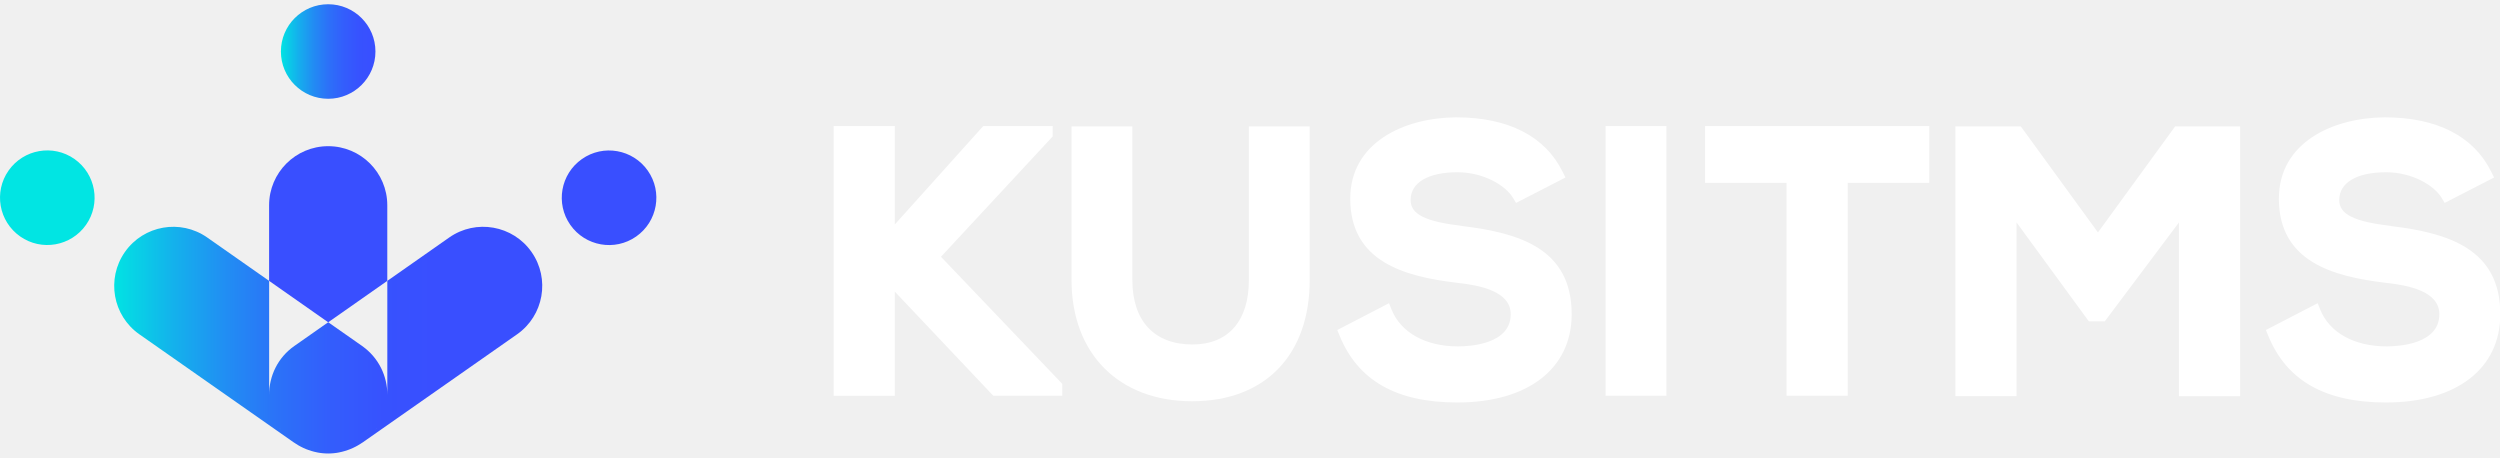
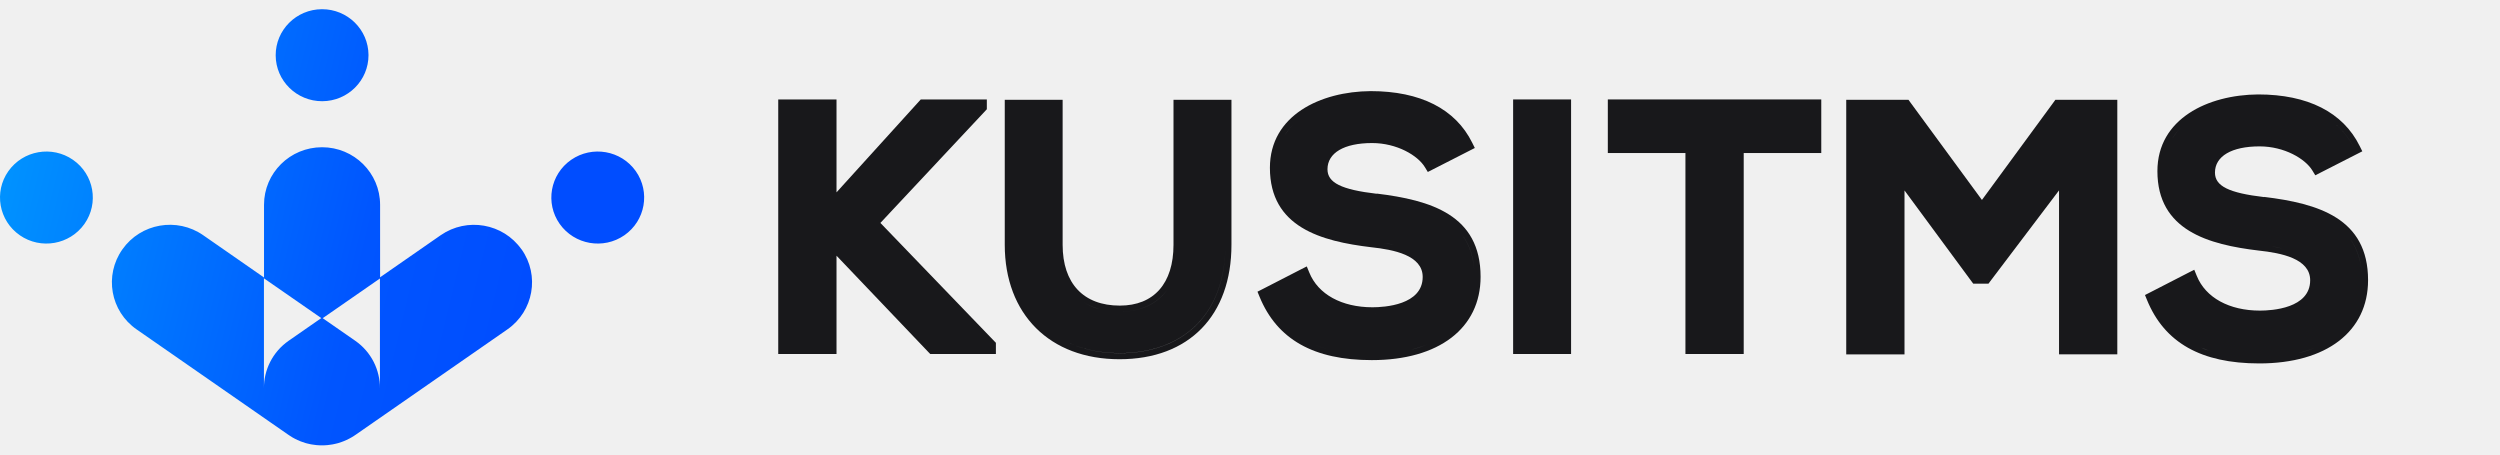
- <svg xmlns="http://www.w3.org/2000/svg" width="142" height="26" viewBox="0 0 142 26" fill="none">
-   <g clip-path="url(#clip0_1_8613)">
-     <path d="M21.998 15.953V11.659C21.998 9.803 20.494 8.303 18.642 8.303C16.789 8.303 15.285 9.807 15.285 11.659V15.953L18.642 18.306L21.998 15.953Z" fill="#394FFF" />
-     <path d="M4.228 9.03C3.014 8.178 1.339 8.474 0.487 9.688C-0.365 10.903 -0.069 12.578 1.145 13.43C2.359 14.282 4.034 13.986 4.886 12.772C5.739 11.557 5.442 9.883 4.228 9.03Z" fill="#01E5E3" />
-     <path d="M18.64 5.611C20.123 5.611 21.325 4.409 21.325 2.926C21.325 1.443 20.123 0.241 18.64 0.241C17.157 0.241 15.955 1.443 15.955 2.926C15.955 4.409 17.157 5.611 18.64 5.611Z" fill="url(#paint0_linear_1_8613)" />
-     <path d="M36.794 9.692C35.942 8.478 34.267 8.181 33.053 9.034C31.839 9.886 31.543 11.561 32.395 12.775C33.247 13.989 34.922 14.285 36.136 13.433C37.351 12.581 37.647 10.906 36.794 9.692Z" fill="#394FFF" />
-     <path d="M30.193 14.315C29.13 12.795 27.034 12.426 25.517 13.489L22 15.954V22.403C22 22.403 22 22.423 22 22.433C22.006 21.366 21.509 20.314 20.568 19.652L18.643 18.303L16.718 19.652C15.777 20.31 15.28 21.363 15.287 22.433C15.287 22.423 15.287 22.413 15.287 22.403V15.954L11.769 13.489C10.249 12.426 8.156 12.795 7.093 14.315C6.031 15.835 6.399 17.928 7.919 18.991L16.721 25.154C16.721 25.154 16.735 25.164 16.741 25.167C16.721 25.154 16.705 25.137 16.685 25.124C16.718 25.147 16.748 25.17 16.781 25.19C16.833 25.226 16.886 25.259 16.939 25.289C16.942 25.289 16.945 25.292 16.948 25.295C16.991 25.318 17.031 25.345 17.074 25.364C17.123 25.391 17.176 25.417 17.225 25.44C17.278 25.463 17.33 25.486 17.383 25.509C17.426 25.526 17.472 25.542 17.518 25.559C17.577 25.578 17.64 25.601 17.699 25.618C17.732 25.628 17.765 25.634 17.794 25.644C17.804 25.644 17.817 25.651 17.827 25.654C17.89 25.671 17.952 25.684 18.015 25.697C18.038 25.7 18.064 25.703 18.087 25.71C18.113 25.713 18.136 25.716 18.163 25.723C18.219 25.73 18.275 25.74 18.327 25.743C18.354 25.743 18.38 25.746 18.406 25.749C18.442 25.749 18.482 25.753 18.518 25.756C18.558 25.756 18.597 25.759 18.64 25.759C18.679 25.759 18.719 25.759 18.762 25.756C18.801 25.756 18.837 25.756 18.873 25.749C18.9 25.749 18.926 25.749 18.953 25.743C19.008 25.736 19.064 25.73 19.117 25.723C19.143 25.72 19.166 25.716 19.193 25.71C19.216 25.707 19.242 25.703 19.265 25.697C19.328 25.684 19.39 25.671 19.453 25.654C19.462 25.654 19.476 25.647 19.486 25.644C19.518 25.634 19.551 25.628 19.581 25.618C19.643 25.601 19.703 25.578 19.762 25.559C19.808 25.542 19.851 25.526 19.897 25.509C19.95 25.486 20.002 25.463 20.055 25.44C20.108 25.417 20.157 25.391 20.209 25.364C20.252 25.341 20.295 25.318 20.334 25.295C20.338 25.295 20.341 25.292 20.344 25.289C20.397 25.256 20.453 25.223 20.506 25.19C20.538 25.167 20.568 25.147 20.601 25.124C20.581 25.137 20.565 25.154 20.545 25.167C20.552 25.164 20.558 25.16 20.565 25.154L29.367 18.991C30.887 17.928 31.256 15.832 30.193 14.315ZM15.889 24.331C15.889 24.331 15.882 24.321 15.879 24.315C15.899 24.344 15.922 24.371 15.942 24.397C15.925 24.374 15.905 24.354 15.889 24.331ZM21.391 24.331C21.374 24.354 21.355 24.374 21.338 24.397C21.358 24.367 21.381 24.341 21.401 24.315C21.397 24.321 21.394 24.325 21.391 24.331Z" fill="url(#paint1_linear_1_8613)" />
-     <path d="M53.446 14.587L59.698 7.852L59.793 7.746V7.161H55.851L55.742 7.279L50.826 12.748V7.161H47.352V22.481H50.826V16.565L56.312 22.366L56.42 22.478H60.336V21.804L60.237 21.698L53.446 14.584V14.587Z" fill="white" />
-     <path d="M71.298 7.181H70.936V15.904C70.936 18.23 69.767 19.566 67.731 19.566C65.562 19.566 64.318 18.23 64.318 15.904V7.181H60.863V15.904C60.863 20.09 63.552 22.791 67.711 22.791C71.87 22.791 74.391 20.152 74.391 15.904V7.181H71.298Z" fill="white" />
-     <path d="M83.058 12.834C80.945 12.584 80.123 12.17 80.123 11.36C80.123 10.373 81.117 9.784 82.785 9.784C84.266 9.784 85.513 10.531 85.937 11.235L86.112 11.525L86.414 11.37L88.603 10.245L88.918 10.083L88.76 9.764C87.763 7.737 85.671 6.665 82.703 6.665C79.712 6.688 76.694 8.122 76.694 11.281C76.694 14.858 79.754 15.704 82.749 16.062C84.065 16.204 85.809 16.543 85.809 17.849C85.809 19.544 83.515 19.675 82.814 19.675C80.978 19.675 79.57 18.895 79.044 17.589L78.895 17.221L78.543 17.405L76.25 18.593L75.957 18.744L76.082 19.05C77.125 21.617 79.313 22.861 82.778 22.861C86.783 22.861 89.271 20.939 89.271 17.849C89.271 14.118 86.293 13.236 83.075 12.841L83.058 12.834ZM86.882 14.236C87.237 14.434 87.559 14.664 87.836 14.944C87.563 14.664 87.237 14.434 86.882 14.236ZM80.728 12.676C80.58 12.607 80.445 12.532 80.327 12.446C80.445 12.532 80.58 12.611 80.728 12.676ZM78.126 8.616C77.905 8.836 77.711 9.08 77.553 9.346C77.714 9.077 77.905 8.833 78.126 8.616ZM77.178 10.232C77.092 10.554 77.046 10.899 77.046 11.275C77.046 10.899 77.092 10.551 77.178 10.232ZM83.483 15.793C83.706 15.832 83.923 15.875 84.127 15.927C83.923 15.875 83.71 15.832 83.483 15.793ZM79.284 21.896C78.287 21.475 77.464 20.807 76.862 19.827C76.691 19.547 76.536 19.241 76.398 18.905L78.692 17.718C79.336 19.323 81.028 20.031 82.798 20.031C84.568 20.031 86.154 19.425 86.154 17.843C86.154 19.429 84.529 20.031 82.798 20.031C81.067 20.031 79.336 19.323 78.692 17.718L76.398 18.905C76.533 19.238 76.688 19.544 76.862 19.827C77.464 20.807 78.287 21.475 79.284 21.896ZM85.088 22.226C85.45 22.133 85.799 22.021 86.128 21.88C85.802 22.018 85.454 22.133 85.088 22.226Z" fill="white" />
-     <path d="M91.559 7.161H91.197V7.523V22.116V22.478H91.559H94.29H94.652V22.116V7.523V7.161H94.29H91.559Z" fill="white" />
-     <path d="M97.21 7.161H96.848V7.523V10.023V10.385H97.21H101.477V22.116V22.478H101.839H104.59H104.952V22.116V10.385H109.22H109.582V10.023V7.523V7.161H109.22H97.21Z" fill="white" />
-     <path d="M123.732 7.181H123.547L123.439 7.329L119.164 13.202L114.89 7.329L114.781 7.181H111.066V22.501H114.541V12.636L118.536 18.102L118.645 18.25H119.553L119.661 18.105L123.765 12.636V22.505H127.239V7.181H123.728H123.732Z" fill="white" />
-     <path d="M135.804 12.834C133.692 12.584 132.869 12.17 132.869 11.36C132.869 10.373 133.863 9.784 135.531 9.784C137.012 9.784 138.259 10.531 138.683 11.235L138.858 11.525L139.16 11.37L141.349 10.245L141.665 10.083L141.507 9.764C140.51 7.737 138.417 6.665 135.449 6.665C132.458 6.688 129.44 8.122 129.44 11.281C129.44 14.858 132.5 15.704 135.495 16.062C136.811 16.204 138.555 16.543 138.555 17.849C138.555 19.544 136.261 19.675 135.561 19.675C133.724 19.675 132.316 18.895 131.79 17.589L131.642 17.221L131.289 17.405L128.996 18.593L128.703 18.744L128.828 19.05C129.871 21.617 132.059 22.861 135.524 22.861C139.529 22.861 142.017 20.939 142.017 17.849C142.017 14.118 139.039 13.236 135.821 12.841L135.804 12.834ZM139.628 14.233C139.983 14.43 140.306 14.661 140.582 14.94C140.309 14.661 139.983 14.43 139.628 14.233ZM133.474 12.673C133.326 12.604 133.191 12.528 133.073 12.443C133.191 12.528 133.326 12.607 133.474 12.673ZM141.178 9.919C140.832 9.215 140.365 8.668 139.815 8.247C140.365 8.665 140.832 9.215 141.178 9.919ZM130.872 8.613C130.651 8.833 130.457 9.077 130.299 9.343C130.46 9.073 130.651 8.83 130.872 8.613ZM129.924 10.228C129.838 10.551 129.792 10.896 129.792 11.271C129.792 10.896 129.838 10.547 129.924 10.228ZM136.229 15.789C136.452 15.829 136.67 15.871 136.874 15.924C136.67 15.871 136.456 15.829 136.229 15.789ZM132.03 21.893C131.033 21.472 130.21 20.804 129.608 19.823C129.437 19.544 129.282 19.238 129.144 18.902L131.438 17.714C132.083 19.32 133.774 20.027 135.544 20.027C137.314 20.027 138.901 19.422 138.901 17.839C138.901 19.425 137.275 20.027 135.544 20.027C133.813 20.027 132.083 19.32 131.438 17.714L129.144 18.902C129.279 19.234 129.434 19.54 129.608 19.823C130.21 20.804 131.033 21.472 132.03 21.893ZM137.834 22.222C138.196 22.13 138.545 22.018 138.874 21.877C138.548 22.015 138.2 22.13 137.834 22.222Z" fill="white" />
-   </g>
+ <svg xmlns="http://www.w3.org/2000/svg" width="132" height="24" viewBox="0 0 132 24" fill="none">
+   <path fill-rule="evenodd" clip-rule="evenodd" d="M17.005 7.774C18.699 7.774 20.069 9.136 20.069 10.813V14.641L23.269 12.419C24.655 11.459 26.564 11.792 27.535 13.166H27.54C28.508 14.54 28.172 16.433 26.786 17.395L18.756 22.971C18.751 22.976 18.743 22.978 18.738 22.983C18.756 22.971 18.771 22.958 18.789 22.945C18.761 22.965 18.733 22.986 18.703 23.006C18.655 23.038 18.604 23.066 18.556 23.096C18.554 23.096 18.548 23.102 18.546 23.102C18.508 23.122 18.47 23.144 18.432 23.164C18.387 23.187 18.341 23.209 18.293 23.232C18.245 23.254 18.197 23.274 18.149 23.294C18.109 23.309 18.068 23.324 18.028 23.339C17.973 23.359 17.917 23.38 17.861 23.395C17.831 23.402 17.803 23.41 17.772 23.417C17.762 23.419 17.752 23.422 17.742 23.425C17.686 23.437 17.63 23.452 17.572 23.462C17.549 23.465 17.529 23.469 17.507 23.472C17.484 23.474 17.461 23.48 17.438 23.482C17.388 23.49 17.337 23.497 17.287 23.502C17.262 23.505 17.239 23.507 17.214 23.507C17.178 23.509 17.145 23.513 17.11 23.513C17.075 23.515 17.036 23.515 17.001 23.515C16.963 23.515 16.927 23.513 16.889 23.513C16.854 23.513 16.821 23.507 16.786 23.507C16.761 23.504 16.738 23.502 16.713 23.502C16.662 23.497 16.612 23.49 16.561 23.482C16.538 23.48 16.516 23.477 16.493 23.472C16.47 23.469 16.45 23.467 16.427 23.462C16.372 23.452 16.313 23.44 16.258 23.425C16.247 23.422 16.237 23.419 16.227 23.417C16.197 23.41 16.169 23.402 16.138 23.395C16.08 23.377 16.027 23.359 15.972 23.339C15.931 23.324 15.891 23.309 15.85 23.294C15.803 23.274 15.755 23.254 15.707 23.232C15.661 23.211 15.613 23.189 15.567 23.164C15.529 23.144 15.492 23.124 15.454 23.102C15.451 23.102 15.446 23.096 15.443 23.096C15.395 23.068 15.347 23.038 15.3 23.006C15.272 22.986 15.242 22.965 15.214 22.945C15.231 22.958 15.247 22.971 15.264 22.983C15.259 22.978 15.246 22.971 15.246 22.971L7.216 17.395C5.827 16.435 5.492 14.54 6.463 13.166C7.431 11.79 9.343 11.456 10.728 12.419L13.936 14.648V20.507C13.929 19.542 14.384 18.589 15.241 17.992L16.964 16.795L13.94 14.698V10.813C13.94 9.134 15.311 7.774 17.005 7.774ZM14.485 22.227C14.5 22.247 14.518 22.266 14.533 22.286C14.513 22.261 14.493 22.236 14.475 22.211C14.48 22.216 14.485 22.227 14.485 22.227ZM19.456 22.286C19.471 22.266 19.489 22.247 19.505 22.227C19.51 22.222 19.512 22.216 19.514 22.211C19.494 22.236 19.474 22.261 19.456 22.286ZM17.039 16.8L18.756 17.992C19.613 18.589 20.068 19.542 20.06 20.507V14.704L17.039 16.8ZM0.443 9.036C1.219 7.939 2.749 7.671 3.856 8.44C4.964 9.21 5.234 10.726 4.458 11.824C3.682 12.922 2.152 13.191 1.045 12.421C-0.063 11.651 -0.333 10.134 0.443 9.036ZM30.155 8.44C31.265 7.671 32.793 7.938 33.569 9.036C34.345 10.137 34.075 11.651 32.968 12.421C31.858 13.191 30.33 12.922 29.553 11.824C28.777 10.724 29.048 9.21 30.155 8.44ZM16.997 0.486C18.35 0.481 19.451 1.564 19.457 2.905C19.462 4.247 18.37 5.338 17.017 5.344C15.664 5.349 14.562 4.266 14.556 2.925C14.551 1.583 15.644 0.492 16.997 0.486Z" fill="url(#paint0_linear_1360_322)" />
+   <path d="M46.487 11.768L52.02 5.859L52.105 5.768V5.253H48.615L48.519 5.358L44.168 10.156V5.25H41.091V18.691H44.168V13.501L49.021 18.593L49.117 18.691H52.583V18.099L52.494 18.008L46.483 11.768H46.487Z" fill="#18181B" />
+   <path d="M62.282 5.271H61.961V12.923C61.961 14.965 60.926 16.136 59.127 16.136C57.207 16.136 56.107 14.965 56.107 12.923V5.271H53.051V12.923C53.051 16.593 55.428 18.967 59.109 18.967C62.791 18.967 65.021 16.651 65.021 12.923V5.271H62.282ZM58.071 16.326C58.396 16.411 58.751 16.455 59.127 16.455C60.257 16.455 61.114 16.031 61.647 15.273C61.114 16.035 60.257 16.455 59.127 16.455C58.751 16.455 58.396 16.411 58.071 16.326C57.747 16.241 57.45 16.113 57.187 15.943C57.45 16.113 57.747 16.238 58.071 16.326ZM53.372 12.923C53.372 13.404 53.413 13.858 53.491 14.278C53.413 13.858 53.372 13.407 53.372 12.923ZM64.7 12.923C64.7 16.712 62.357 18.649 59.109 18.649C57.948 18.649 56.849 18.384 55.93 17.853C56.849 18.384 57.945 18.645 59.109 18.645C62.357 18.645 64.7 16.705 64.7 12.92V12.923Z" fill="#18181B" />
+   <path d="M72.69 10.231C70.822 10.011 70.091 9.649 70.091 8.938C70.091 8.071 70.972 7.553 72.447 7.553C73.759 7.553 74.862 8.21 75.234 8.826L75.388 9.08L75.654 8.945L77.591 7.956L77.871 7.814L77.731 7.533C76.85 5.752 74.995 4.811 72.369 4.811C69.722 4.831 67.051 6.09 67.051 8.86C67.051 11.998 69.76 12.74 72.41 13.055C73.574 13.18 75.118 13.475 75.118 14.622C75.118 16.109 73.089 16.224 72.468 16.224C70.842 16.224 69.596 15.54 69.131 14.392L68.998 14.067L68.684 14.226L66.655 15.269L66.395 15.401L66.505 15.669C67.427 17.92 69.367 19.014 72.43 19.014C75.975 19.014 78.175 17.328 78.175 14.616C78.175 11.342 75.538 10.57 72.69 10.221V10.231ZM68.329 6.527C68.134 6.72 67.963 6.933 67.82 7.17C67.96 6.933 68.134 6.72 68.329 6.527ZM67.488 7.946C67.413 8.227 67.372 8.531 67.372 8.863C67.372 8.535 67.413 8.23 67.488 7.946ZM73.069 12.825C73.267 12.858 73.458 12.896 73.639 12.943C73.458 12.899 73.267 12.858 73.069 12.825ZM70.149 18.445C69.872 18.374 69.606 18.286 69.356 18.181C68.475 17.812 67.745 17.226 67.212 16.366C67.058 16.119 66.921 15.851 66.802 15.56L68.831 14.518C69.401 15.926 70.897 16.549 72.464 16.549C74.032 16.549 75.436 16.017 75.436 14.629C75.436 16.021 73.994 16.549 72.464 16.549C70.934 16.549 69.401 15.926 68.831 14.518L66.802 15.56C66.921 15.851 67.058 16.122 67.212 16.366C67.745 17.226 68.472 17.812 69.356 18.181C69.609 18.286 69.872 18.374 70.149 18.445ZM74.49 18.469C74.811 18.387 75.118 18.289 75.408 18.167C75.118 18.289 74.811 18.391 74.49 18.469ZM77.854 14.622C77.854 13.668 77.608 12.943 77.191 12.388C77.611 12.943 77.854 13.668 77.854 14.622Z" fill="#18181B" />
+   <path d="M80.214 5.25H79.893V5.568V18.373V18.691H80.214H82.632H82.953V18.373V5.568V5.25H82.632H80.214Z" fill="#18181B" />
+   <path d="M85.214 5.25H84.893V5.568V7.762V8.08H85.214H88.991V18.373V18.691H89.312H91.747H92.068V18.373V8.08H95.842H96.163V7.762V5.568V5.25H95.842H85.214Z" fill="#18181B" />
+   <path d="M108.686 5.271H108.522L108.426 5.404L104.646 10.557L100.865 5.404L100.769 5.271H97.481V18.713H100.558V10.056L104.092 14.85L104.188 14.978H104.991L105.086 14.85L108.717 10.052V18.709H111.794V5.271H108.686Z" fill="#18181B" />
+   <path d="M119.549 10.407C117.681 10.187 116.95 9.825 116.95 9.114C116.95 8.247 117.831 7.729 119.307 7.729C120.618 7.729 121.721 8.386 122.093 9.002L122.247 9.256L122.514 9.12L124.45 8.132L124.73 7.989L124.59 7.708C123.709 5.928 121.854 4.986 119.228 4.986C116.581 5.007 113.911 6.266 113.911 9.036C113.911 12.174 116.619 12.916 119.269 13.231C120.434 13.356 121.977 13.65 121.977 14.798C121.977 16.285 119.949 16.4 119.327 16.4C117.702 16.4 116.455 15.716 115.99 14.568L115.857 14.243L115.543 14.402L113.514 15.445L113.255 15.577L113.364 15.844C114.286 18.096 116.226 19.189 119.29 19.189C122.835 19.189 125.034 17.503 125.034 14.791C125.034 11.517 122.397 10.745 119.549 10.397V10.407ZM124.713 14.798C124.713 13.843 124.467 13.119 124.05 12.564C124.47 13.119 124.713 13.843 124.713 14.798ZM124.31 7.847C124.003 7.231 123.589 6.75 123.104 6.381C123.589 6.75 124.003 7.228 124.31 7.847ZM115.188 6.703C114.993 6.896 114.822 7.109 114.679 7.346C114.819 7.109 114.993 6.896 115.188 6.703ZM114.351 8.122C114.276 8.403 114.235 8.707 114.235 9.039C114.235 8.711 114.276 8.406 114.351 8.122ZM119.928 13C120.126 13.034 120.318 13.072 120.499 13.119C120.318 13.075 120.126 13.034 119.928 13ZM117.008 18.621C116.732 18.55 116.465 18.462 116.216 18.357C115.335 17.988 114.607 17.402 114.071 16.542C113.917 16.295 113.781 16.027 113.661 15.736L115.69 14.693C116.26 16.102 117.756 16.725 119.324 16.725C120.891 16.725 122.295 16.193 122.295 14.805C122.295 16.197 120.854 16.725 119.324 16.725C117.794 16.725 116.26 16.102 115.69 14.693L113.661 15.736C113.781 16.027 113.917 16.298 114.071 16.542C114.604 17.402 115.331 17.988 116.216 18.357C116.469 18.462 116.732 18.55 117.008 18.621ZM121.352 18.644C121.673 18.563 121.981 18.465 122.271 18.343C121.981 18.465 121.673 18.567 121.352 18.644Z" fill="#18181B" />
  <defs>
-     <linearGradient id="paint0_linear_1_8613" x1="15.955" y1="2.926" x2="21.325" y2="2.926" gradientUnits="userSpaceOnUse">
-       <stop stop-color="#01E5E3" />
-       <stop offset="0.04" stop-color="#05D7E5" />
-       <stop offset="0.19" stop-color="#15AEED" />
-       <stop offset="0.35" stop-color="#228BF3" />
-       <stop offset="0.5" stop-color="#2C71F8" />
-       <stop offset="0.66" stop-color="#335EFC" />
-       <stop offset="0.83" stop-color="#3752FE" />
-       <stop offset="1" stop-color="#394FFF" />
+     <linearGradient id="paint0_linear_1360_322" x1="0.411" y1="9.732" x2="27.664" y2="16.335" gradientUnits="userSpaceOnUse">
+       <stop stop-color="#0091FF" />
+       <stop offset="0.683" stop-color="#0055FF" />
+       <stop offset="1" stop-color="#004DFF" />
    </linearGradient>
-     <linearGradient id="paint1_linear_1_8613" x1="6.478" y1="19.32" x2="30.798" y2="19.32" gradientUnits="userSpaceOnUse">
-       <stop stop-color="#01E5E3" />
-       <stop offset="0.02" stop-color="#04DCE4" />
-       <stop offset="0.14" stop-color="#14B1EC" />
-       <stop offset="0.26" stop-color="#218EF3" />
-       <stop offset="0.38" stop-color="#2B72F8" />
-       <stop offset="0.5" stop-color="#335EFC" />
-       <stop offset="0.63" stop-color="#3752FE" />
-       <stop offset="0.75" stop-color="#394FFF" />
-     </linearGradient>
-     <clipPath id="clip0_1_8613">
-       <rect width="142" height="25.518" fill="white" transform="translate(0 0.240723)" />
-     </clipPath>
  </defs>
</svg>
